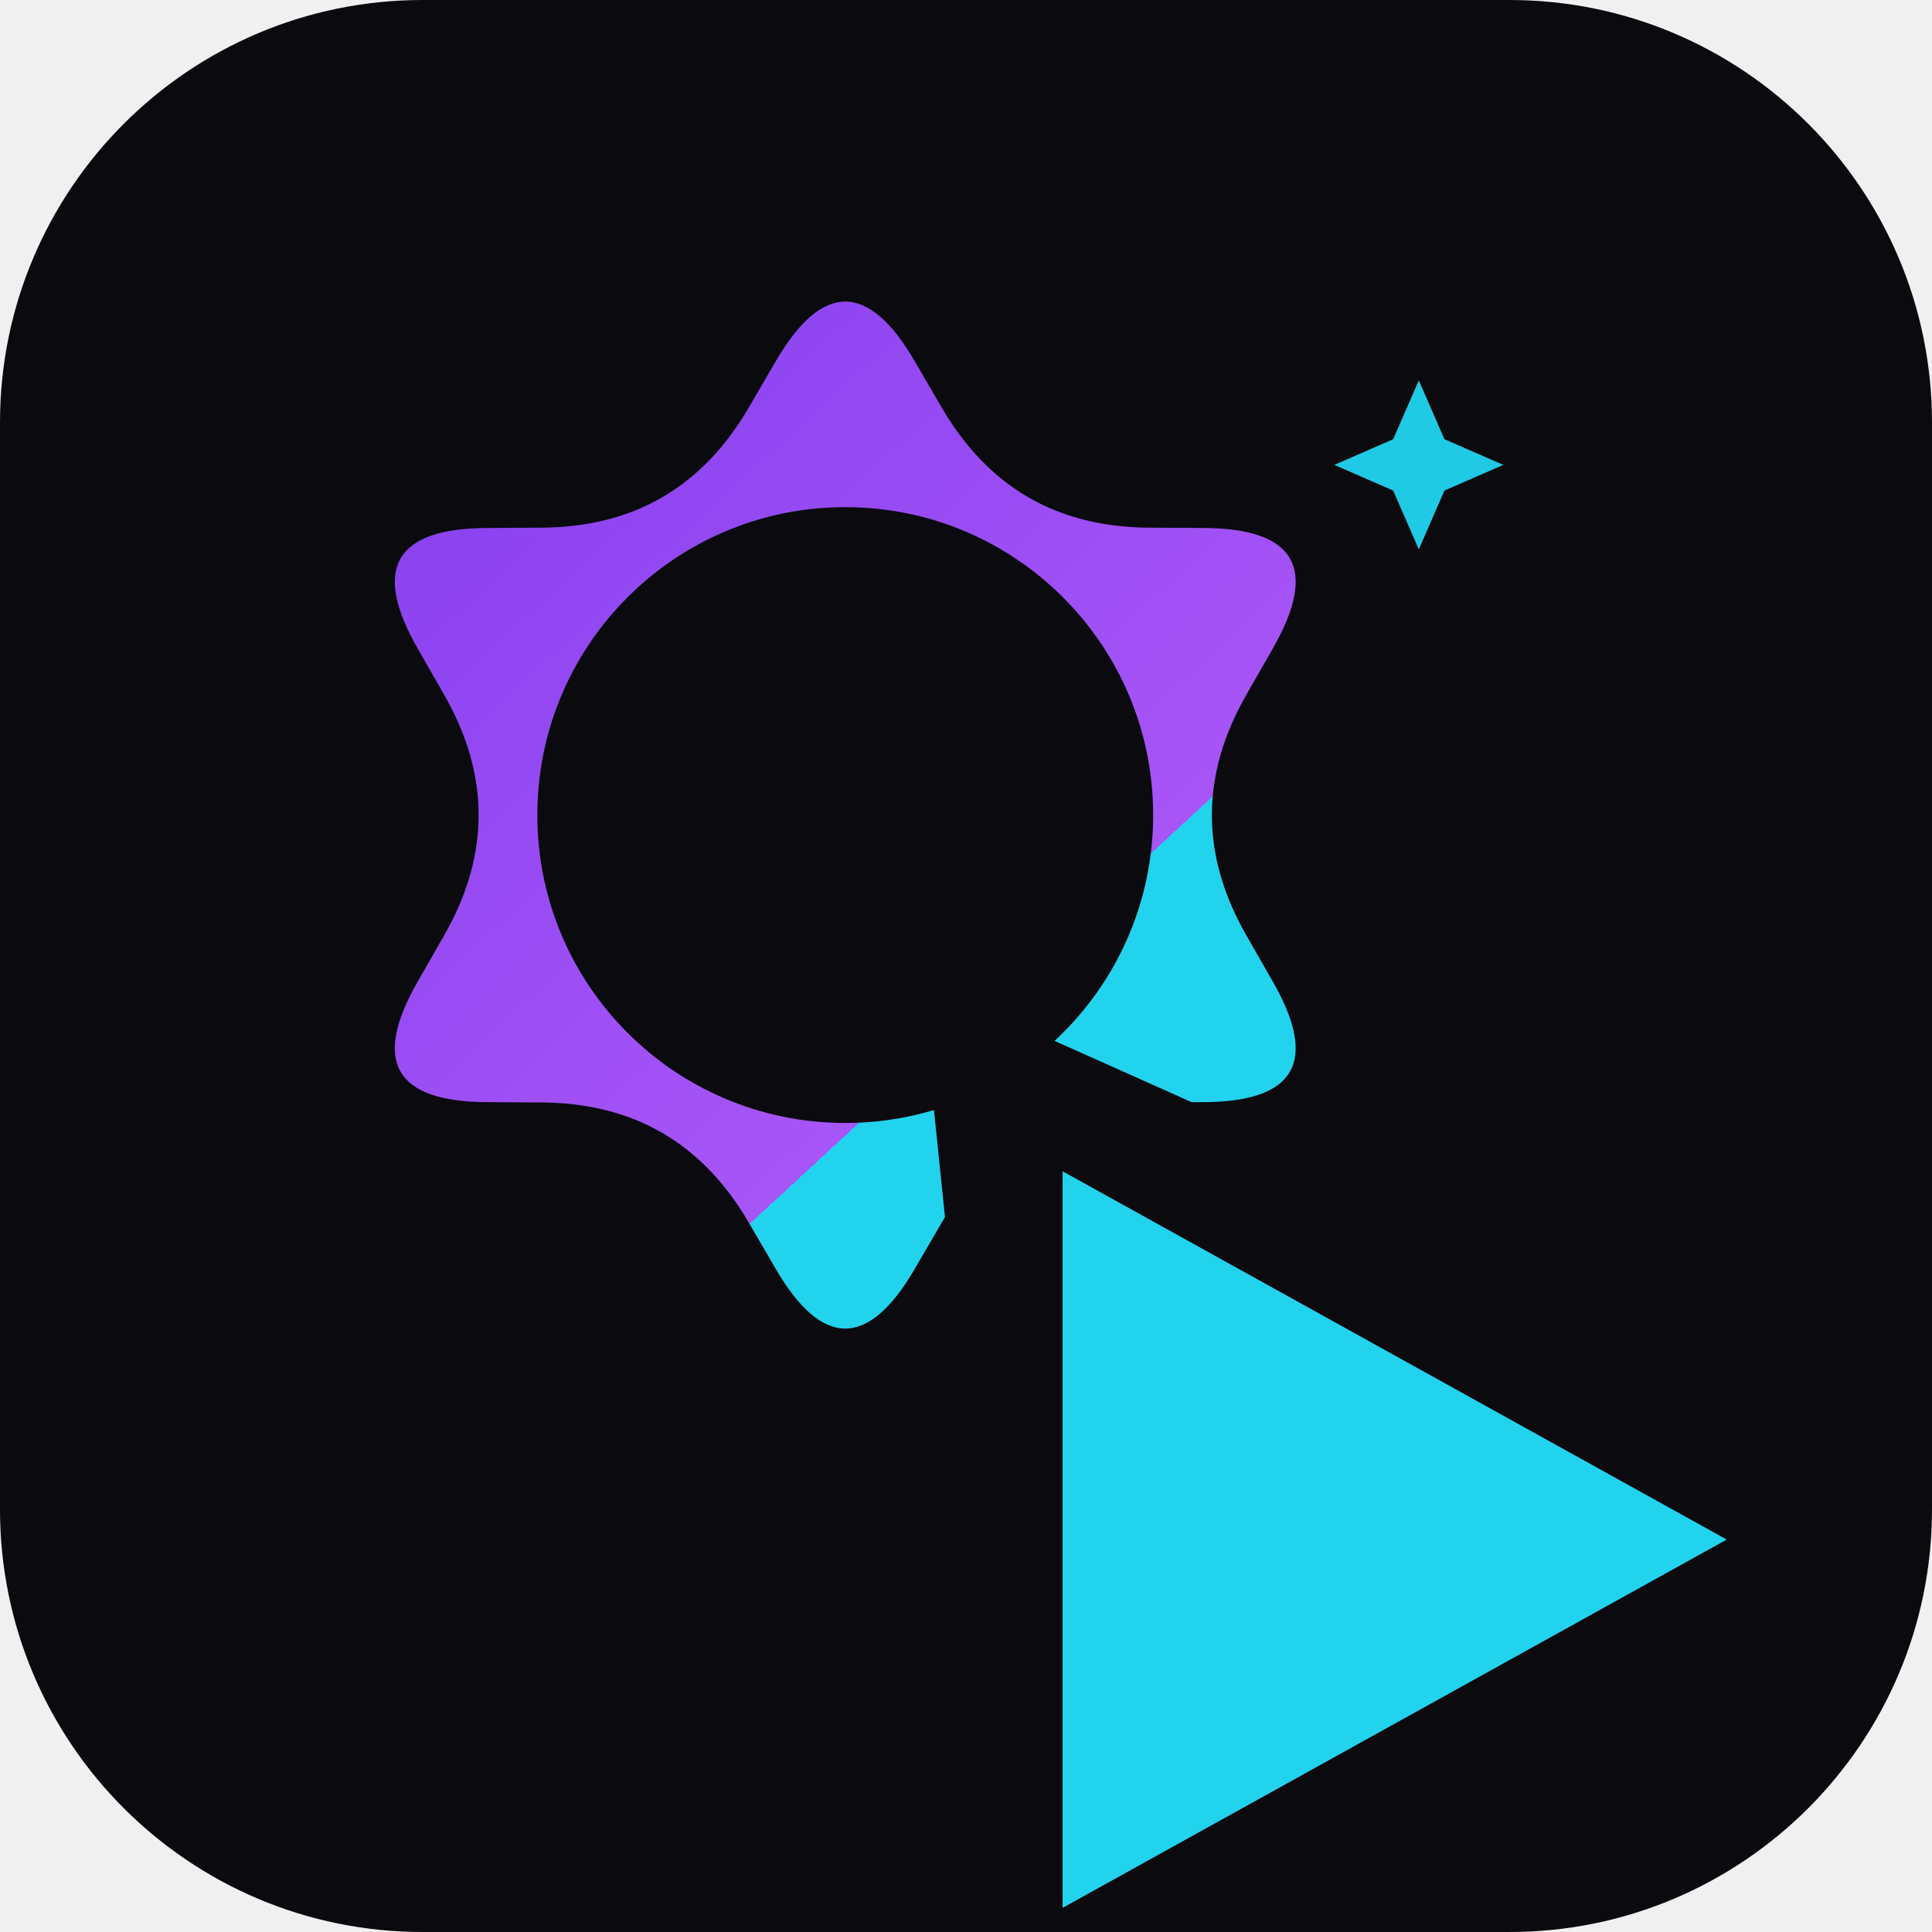
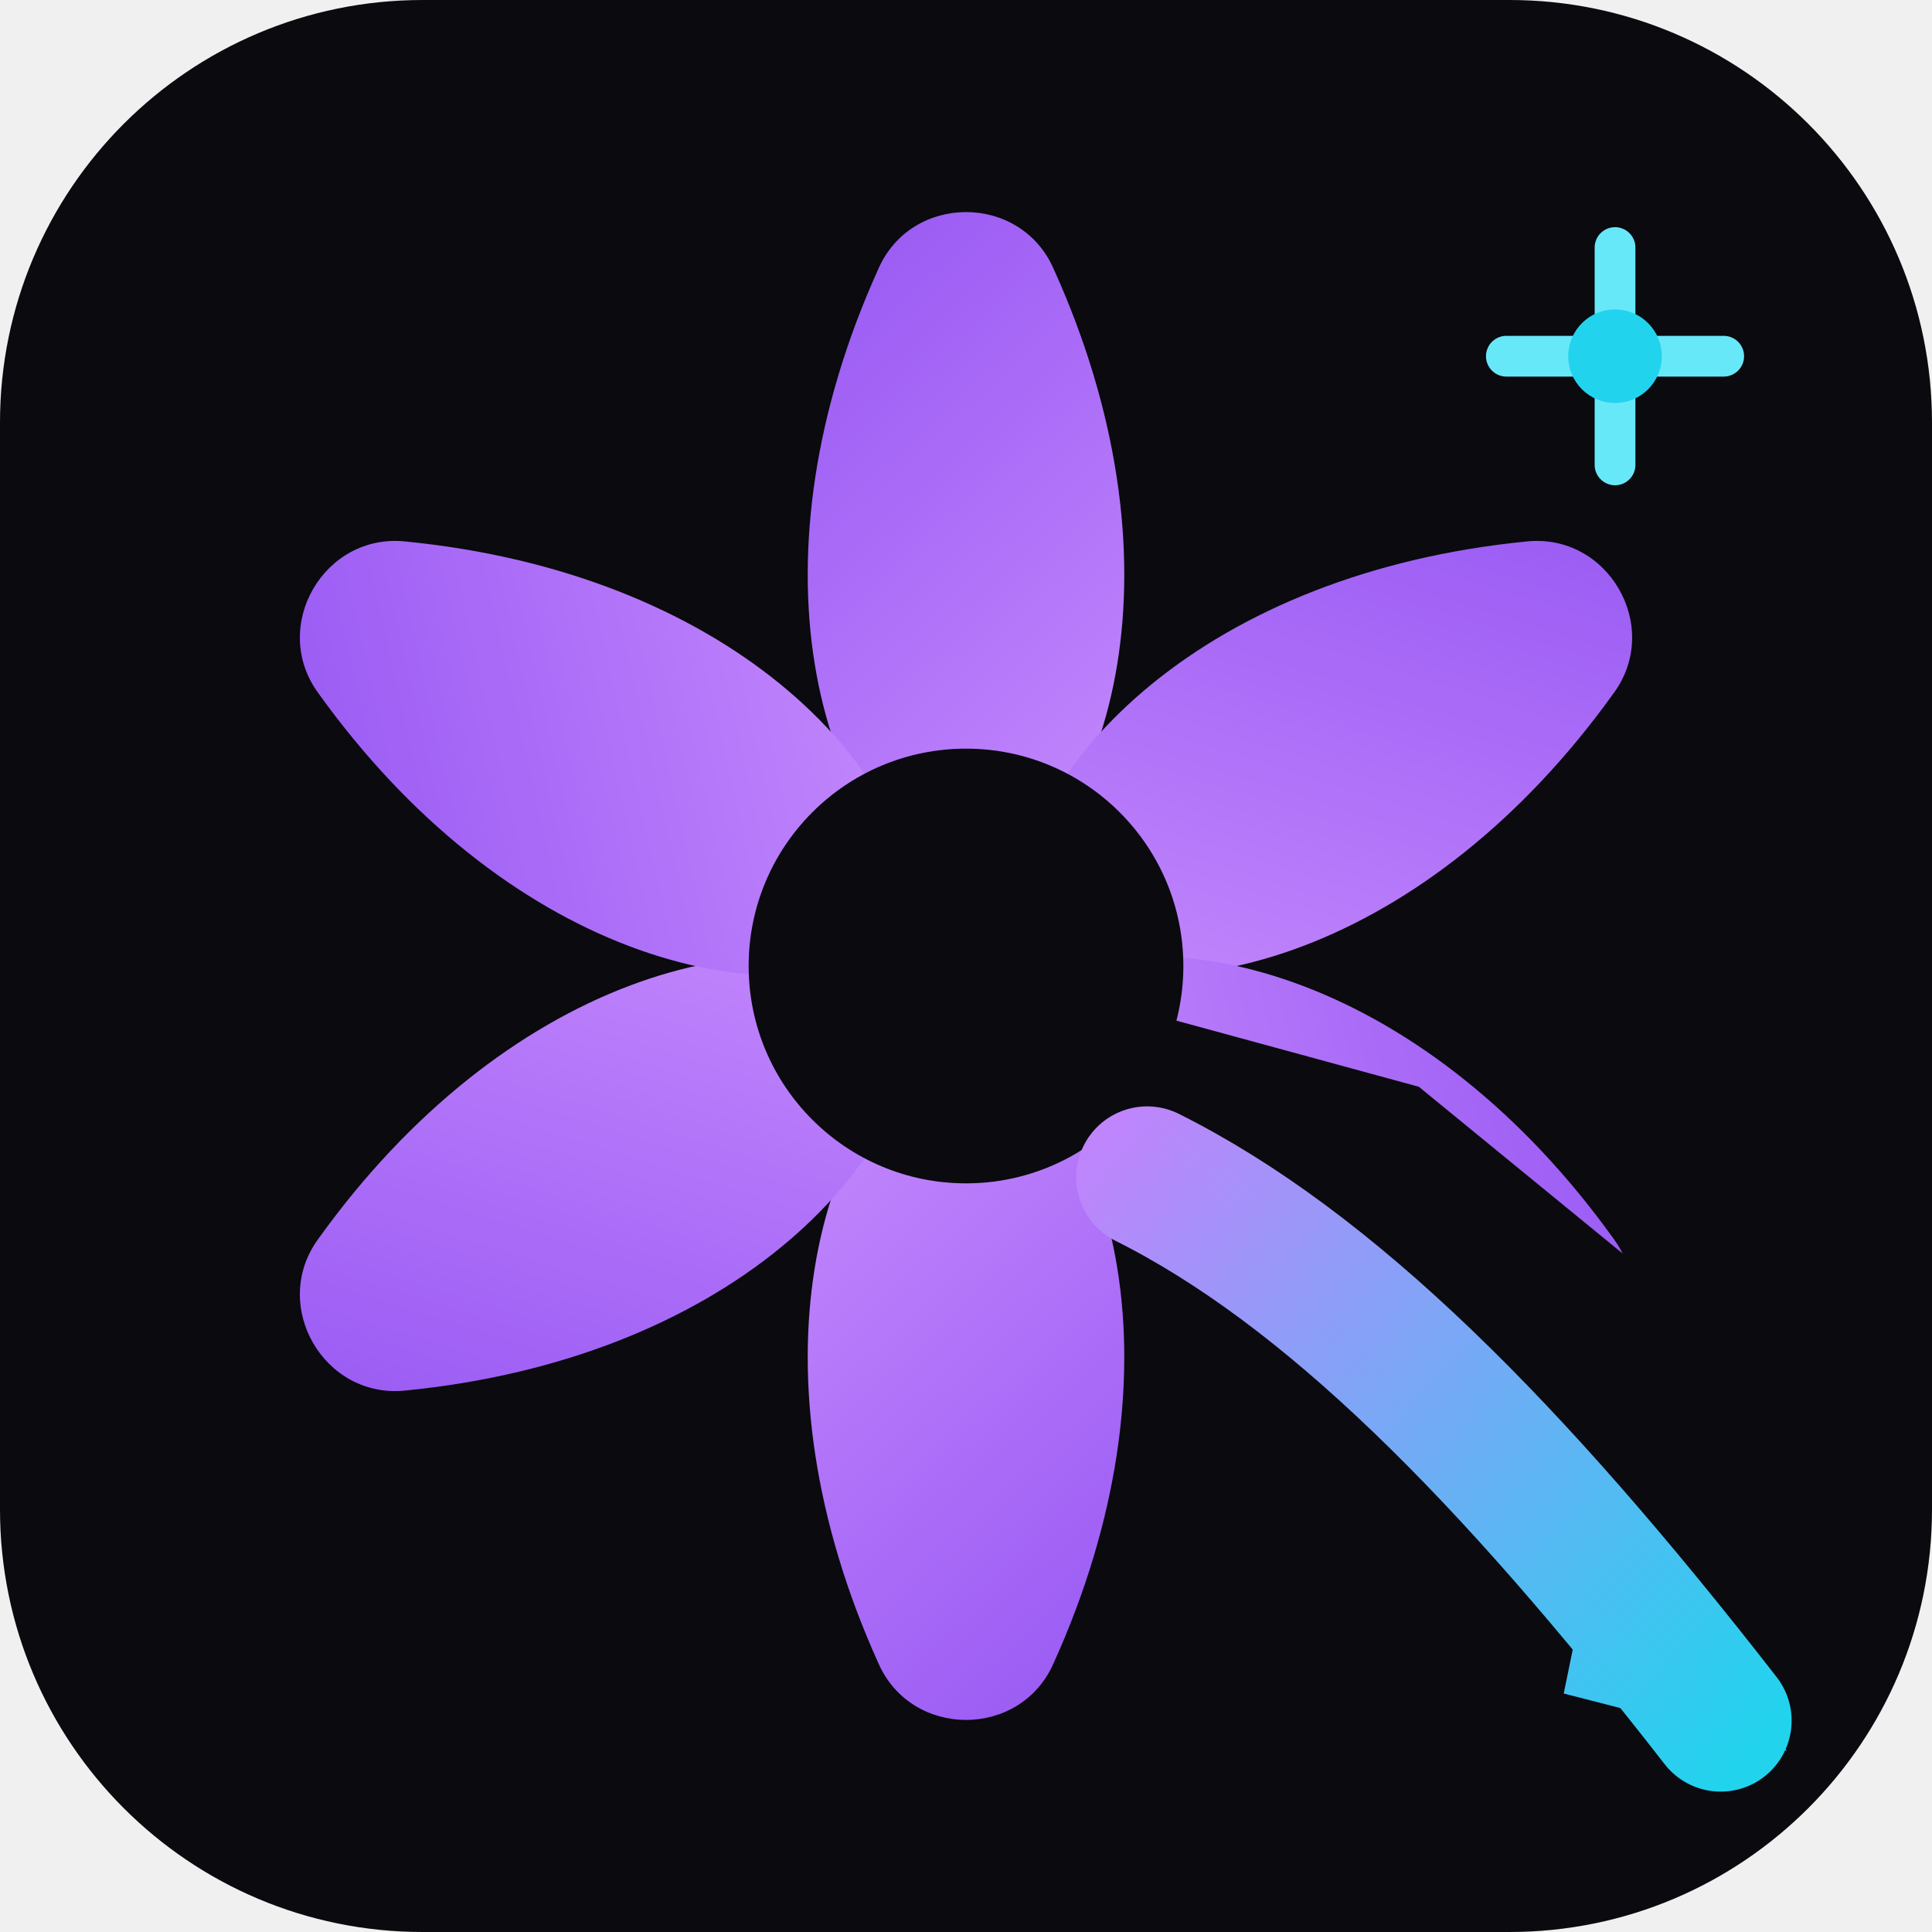
<svg xmlns="http://www.w3.org/2000/svg" viewBox="0 0 64 64" role="img" aria-label="Qyro">
  <defs>
    <linearGradient id="qg" x1="8" y1="6" x2="56" y2="58" gradientUnits="userSpaceOnUse">
      <stop offset="0%" stop-color="#7C3AED" />
-       <stop offset="0.52" stop-color="#A855F7" />
-       <stop offset="1%" stop-color="#22D3EE" />
+       <stop offset="0.48" stop-color="#C084FC" />
+       <stop offset="1" stop-color="#22D3EE" />
    </linearGradient>
-     <linearGradient id="qg2" x1="34" y1="38" x2="58" y2="62" gradientUnits="userSpaceOnUse">
-       <stop offset="0%" stop-color="#A855F7" />
-       <stop offset="1%" stop-color="#22D3EE" />
+     <linearGradient id="qg2" x1="36" y1="38" x2="58" y2="58" gradientUnits="userSpaceOnUse">
+       <stop offset="0%" stop-color="#C084FC" />
+       <stop offset="1" stop-color="#22D3EE" />
    </linearGradient>
-     <mask id="qcut">
+     <path id="qpetal" d="M32 30.5C26.8 27.1 24.8 18.4 29.1 8.9C30.2 6.4 33.8 6.4 34.9 8.9C39.2 18.4 37.2 27.1 32 30.5Z" />
+     <mask id="qcut" maskUnits="userSpaceOnUse">
      <rect width="64" height="64" fill="#fff" />
-       <path d="M30.50 32.50 L62.50 46.80 L34.20 68.50 Z" fill="#000" />
+       <path d="M36.00 33.00 L47.00 36.00 L58.00 45.00 L68.00 57.00 L59.00 68.00 L38.00 49.00 Z" fill="#000" />
+       <circle cx="32" cy="32" r="7.2" fill="#000" />
    </mask>
  </defs>
  <rect width="64" height="64" fill="#0A0A0F" rx="14" />
  <g>
    <g mask="url(#qcut)">
-       <path fill="url(#qg)" d="M 25.69 11.98 Q 28.00 8.00 30.31 11.98 L 31.19 13.49 Q 33.50 17.47 38.10 17.48 L 39.85 17.49 Q 44.45 17.50 42.16 21.49 L 41.29 23.01 Q 39.00 27.00 41.29 30.99 L 42.16 32.51 Q 44.45 36.50 39.85 36.51 L 38.10 36.52 Q 33.50 36.53 31.19 40.51 L 30.31 42.02 Q 28.00 46.00 25.69 42.02 L 24.81 40.51 Q 22.50 36.53 17.90 36.52 L 16.15 36.51 Q 11.55 36.50 13.84 32.51 L 14.71 30.99 Q 17.00 27.00 14.71 23.01 L 13.84 21.49 Q 11.55 17.50 16.15 17.49 L 17.90 17.48 Q 22.50 17.47 24.81 13.49 Z" />
-       <circle cx="28.0" cy="27.0" r="10.2" fill="#0A0A0F" />
+       <g fill="url(#qg)">
+         <use href="#qpetal" transform="rotate(0 32 32)" />
+         <use href="#qpetal" transform="rotate(60 32 32)" />
+         <use href="#qpetal" transform="rotate(120 32 32)" />
+         <use href="#qpetal" transform="rotate(180 32 32)" />
+         <use href="#qpetal" transform="rotate(240 32 32)" />
+         <use href="#qpetal" transform="rotate(300 32 32)" />
+       </g>
    </g>
-     <path d="M35.20 38.80 L57.20 51.00 L35.20 63.20 Z" fill="url(#qg2)" />
-     <path d="M47.00 12.60 L47.85 14.55 L49.80 15.40 L47.85 16.25 L47.00 18.20 L46.15 16.25 L44.20 15.40 L46.15 14.55 Z" fill="#22D3EE" opacity="0.95" />
+     <path d="M38 39C44 42 50 48 57 57" fill="none" stroke="url(#qg2)" stroke-width="4.7" stroke-linecap="round" />
+     <path d="M52.6 52.2L59.2 58L51.8 56.1" fill="url(#qg2)" />
+     <path d="M53.5 8.2V15.4M49.9 11.8H57.1" stroke="#67E8F9" stroke-width="1.35" stroke-linecap="round" />
+     <circle cx="53.5" cy="11.8" r="1.55" fill="#22D3EE" />
  </g>
</svg>
